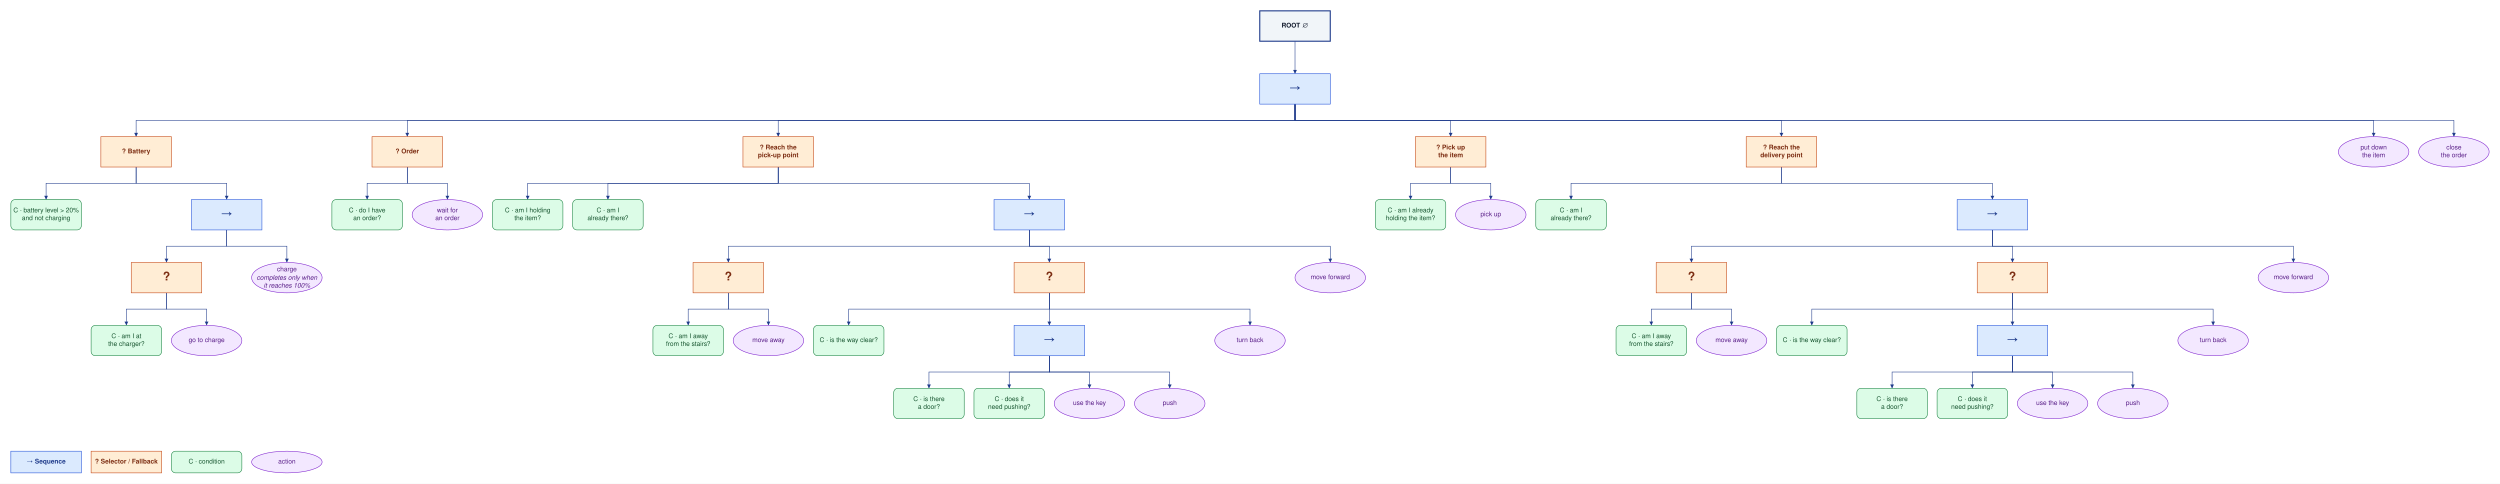
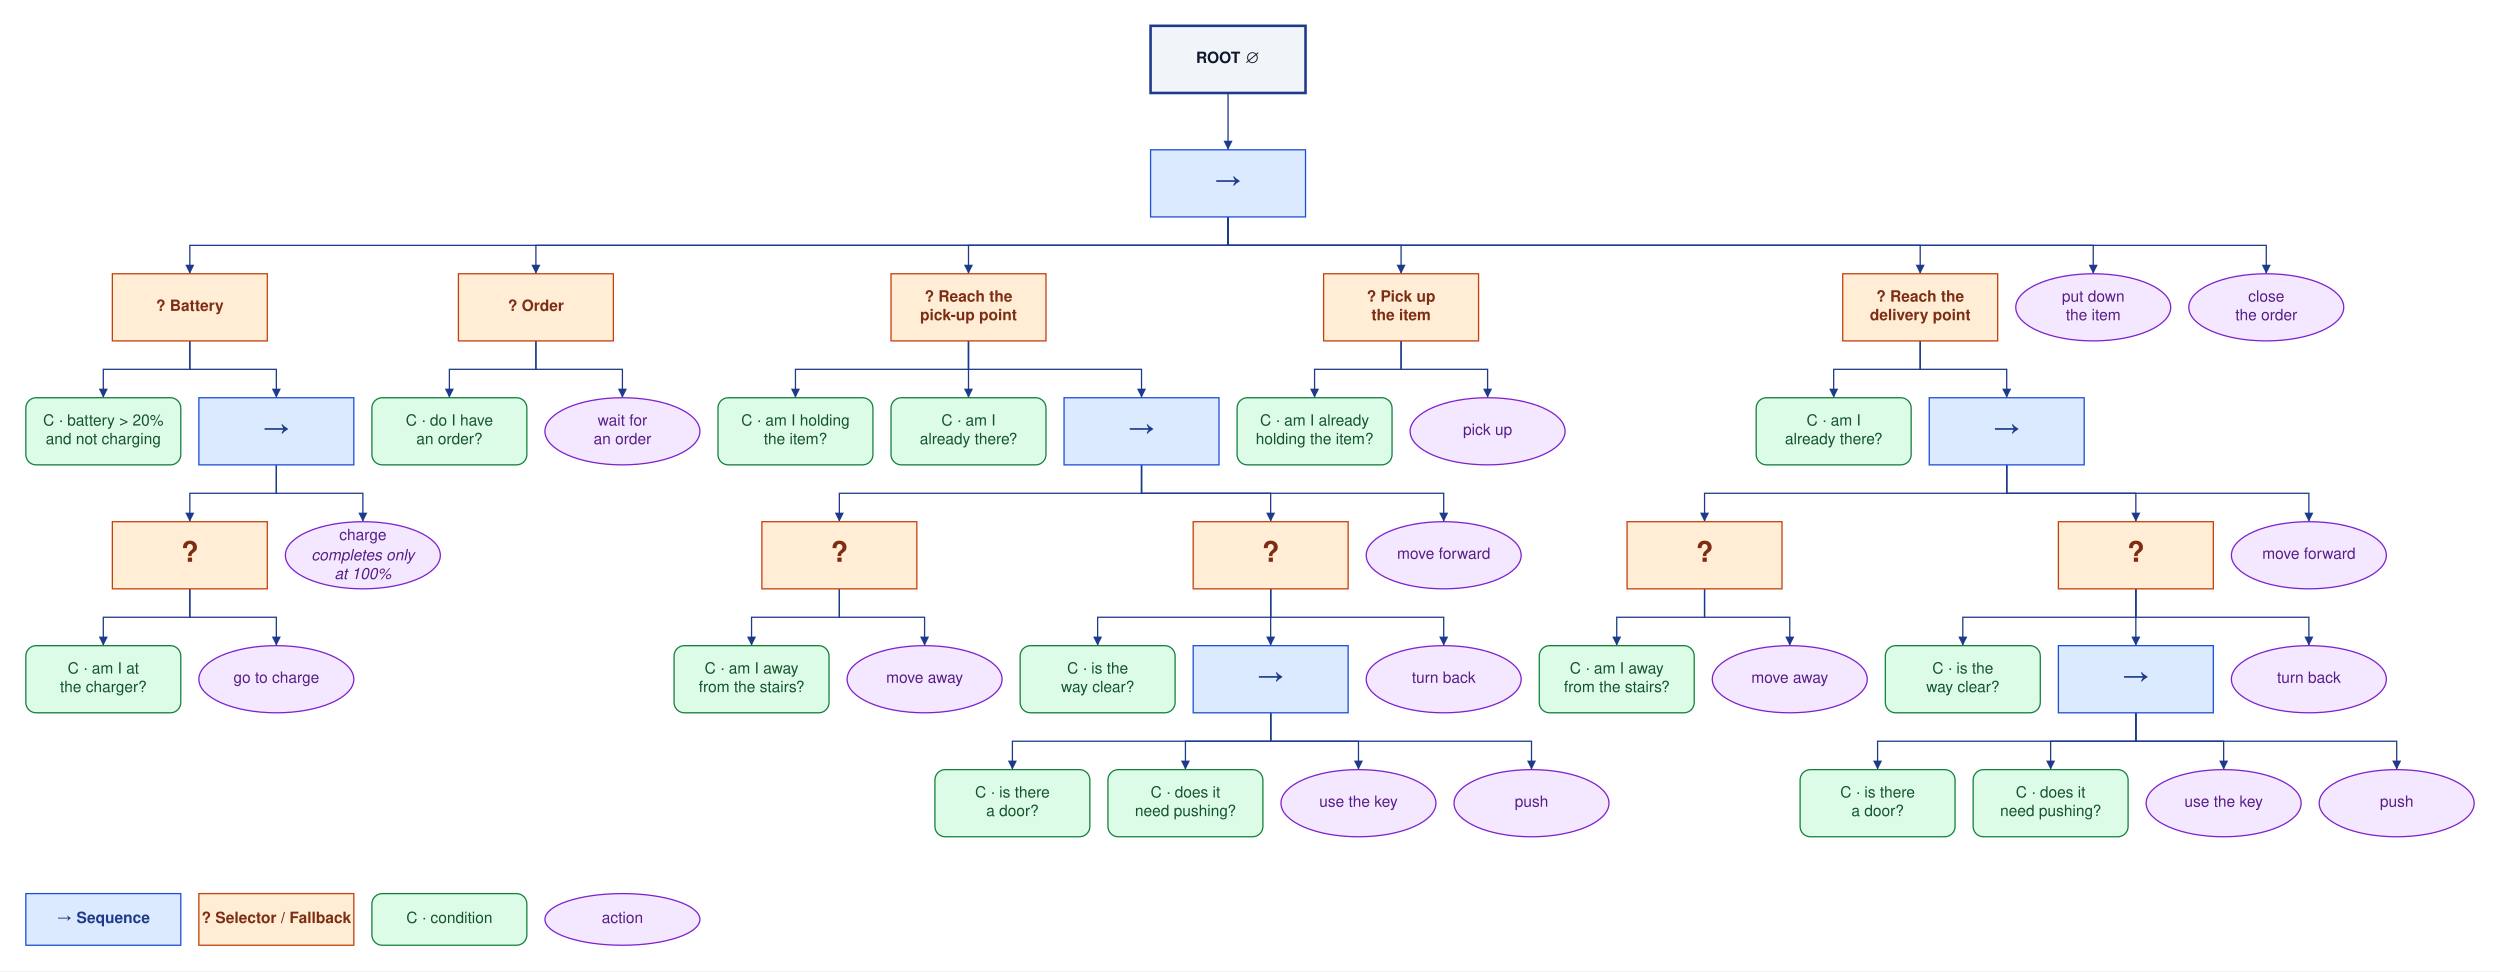
- <svg xmlns="http://www.w3.org/2000/svg" width="4610" height="892" viewBox="0 0 4610 892" font-family="Helvetica, Arial, sans-serif" font-size="12">
+ <svg xmlns="http://www.w3.org/2000/svg" width="1936" height="752" viewBox="0 0 1936 752" font-family="Helvetica, Arial, sans-serif" font-size="12">
  <defs>
    <marker id="a" viewBox="0 0 10 10" refX="10" refY="5" markerWidth="7" markerHeight="7" orient="auto">
      <path d="M0,0 L10,5 L0,10 z" fill="#1e3a8a" />
    </marker>
  </defs>
  <rect width="100%" height="100%" fill="#ffffff" />
-   <path d="M307.0,540.0 V570.0 H233.0 V600.0" fill="none" stroke="#1e3a8a" stroke-width="1" marker-end="url(#a)" />
-   <path d="M307.0,540.0 V570.0 H381.0 V600.0" fill="none" stroke="#1e3a8a" stroke-width="1" marker-end="url(#a)" />
-   <path d="M418.0,424.0 V454.0 H307.0 V484.0" fill="none" stroke="#1e3a8a" stroke-width="1" marker-end="url(#a)" />
-   <path d="M418.0,424.0 V454.0 H529.0 V484.0" fill="none" stroke="#1e3a8a" stroke-width="1" marker-end="url(#a)" />
-   <path d="M251.0,308.0 V338.0 H85.0 V368.0" fill="none" stroke="#1e3a8a" stroke-width="1" marker-end="url(#a)" />
-   <path d="M251.0,308.0 V338.0 H418.0 V368.0" fill="none" stroke="#1e3a8a" stroke-width="1" marker-end="url(#a)" />
-   <path d="M751.0,308.0 V338.0 H677.0 V368.0" fill="none" stroke="#1e3a8a" stroke-width="1" marker-end="url(#a)" />
-   <path d="M751.0,308.0 V338.0 H825.0 V368.0" fill="none" stroke="#1e3a8a" stroke-width="1" marker-end="url(#a)" />
-   <path d="M1343.0,540.0 V570.0 H1269.0 V600.0" fill="none" stroke="#1e3a8a" stroke-width="1" marker-end="url(#a)" />
-   <path d="M1343.0,540.0 V570.0 H1417.0 V600.0" fill="none" stroke="#1e3a8a" stroke-width="1" marker-end="url(#a)" />
-   <path d="M1935.0,656.0 V686.0 H1713.0 V716.0" fill="none" stroke="#1e3a8a" stroke-width="1" marker-end="url(#a)" />
-   <path d="M1935.0,656.0 V686.0 H1861.0 V716.0" fill="none" stroke="#1e3a8a" stroke-width="1" marker-end="url(#a)" />
-   <path d="M1935.0,656.0 V686.0 H2009.0 V716.0" fill="none" stroke="#1e3a8a" stroke-width="1" marker-end="url(#a)" />
-   <path d="M1935.0,656.0 V686.0 H2157.0 V716.0" fill="none" stroke="#1e3a8a" stroke-width="1" marker-end="url(#a)" />
-   <path d="M1935.0,540.0 V570.0 H1565.0 V600.0" fill="none" stroke="#1e3a8a" stroke-width="1" marker-end="url(#a)" />
-   <path d="M1935.0,540.0 V570.0 H1935.0 V600.0" fill="none" stroke="#1e3a8a" stroke-width="1" marker-end="url(#a)" />
-   <path d="M1935.0,540.0 V570.0 H2305.0 V600.0" fill="none" stroke="#1e3a8a" stroke-width="1" marker-end="url(#a)" />
-   <path d="M1898.0,424.0 V454.0 H1343.0 V484.0" fill="none" stroke="#1e3a8a" stroke-width="1" marker-end="url(#a)" />
-   <path d="M1898.0,424.0 V454.0 H1935.0 V484.0" fill="none" stroke="#1e3a8a" stroke-width="1" marker-end="url(#a)" />
-   <path d="M1898.0,424.0 V454.0 H2453.0 V484.0" fill="none" stroke="#1e3a8a" stroke-width="1" marker-end="url(#a)" />
-   <path d="M1435.0,308.0 V338.0 H973.0 V368.0" fill="none" stroke="#1e3a8a" stroke-width="1" marker-end="url(#a)" />
-   <path d="M1435.0,308.0 V338.0 H1121.0 V368.0" fill="none" stroke="#1e3a8a" stroke-width="1" marker-end="url(#a)" />
-   <path d="M1435.0,308.0 V338.0 H1898.0 V368.0" fill="none" stroke="#1e3a8a" stroke-width="1" marker-end="url(#a)" />
-   <path d="M2675.0,308.0 V338.0 H2601.0 V368.0" fill="none" stroke="#1e3a8a" stroke-width="1" marker-end="url(#a)" />
-   <path d="M2675.0,308.0 V338.0 H2749.0 V368.0" fill="none" stroke="#1e3a8a" stroke-width="1" marker-end="url(#a)" />
-   <path d="M3119.0,540.0 V570.0 H3045.0 V600.0" fill="none" stroke="#1e3a8a" stroke-width="1" marker-end="url(#a)" />
-   <path d="M3119.0,540.0 V570.0 H3193.0 V600.0" fill="none" stroke="#1e3a8a" stroke-width="1" marker-end="url(#a)" />
-   <path d="M3711.0,656.0 V686.0 H3489.0 V716.0" fill="none" stroke="#1e3a8a" stroke-width="1" marker-end="url(#a)" />
-   <path d="M3711.0,656.0 V686.0 H3637.0 V716.0" fill="none" stroke="#1e3a8a" stroke-width="1" marker-end="url(#a)" />
-   <path d="M3711.0,656.0 V686.0 H3785.0 V716.0" fill="none" stroke="#1e3a8a" stroke-width="1" marker-end="url(#a)" />
-   <path d="M3711.0,656.0 V686.0 H3933.0 V716.0" fill="none" stroke="#1e3a8a" stroke-width="1" marker-end="url(#a)" />
-   <path d="M3711.0,540.0 V570.0 H3341.0 V600.0" fill="none" stroke="#1e3a8a" stroke-width="1" marker-end="url(#a)" />
-   <path d="M3711.0,540.0 V570.0 H3711.0 V600.0" fill="none" stroke="#1e3a8a" stroke-width="1" marker-end="url(#a)" />
-   <path d="M3711.0,540.0 V570.0 H4081.0 V600.0" fill="none" stroke="#1e3a8a" stroke-width="1" marker-end="url(#a)" />
-   <path d="M3674.0,424.0 V454.0 H3119.0 V484.0" fill="none" stroke="#1e3a8a" stroke-width="1" marker-end="url(#a)" />
-   <path d="M3674.0,424.0 V454.0 H3711.0 V484.0" fill="none" stroke="#1e3a8a" stroke-width="1" marker-end="url(#a)" />
-   <path d="M3674.0,424.0 V454.0 H4229.0 V484.0" fill="none" stroke="#1e3a8a" stroke-width="1" marker-end="url(#a)" />
-   <path d="M3285.0,308.0 V338.0 H2897.0 V368.0" fill="none" stroke="#1e3a8a" stroke-width="1" marker-end="url(#a)" />
-   <path d="M3285.0,308.0 V338.0 H3674.0 V368.0" fill="none" stroke="#1e3a8a" stroke-width="1" marker-end="url(#a)" />
-   <path d="M2388.0,192.0 V222.0 H251.0 V252.0" fill="none" stroke="#1e3a8a" stroke-width="1" marker-end="url(#a)" />
-   <path d="M2388.0,192.0 V222.0 H751.0 V252.0" fill="none" stroke="#1e3a8a" stroke-width="1" marker-end="url(#a)" />
-   <path d="M2388.0,192.0 V222.0 H1435.0 V252.0" fill="none" stroke="#1e3a8a" stroke-width="1" marker-end="url(#a)" />
-   <path d="M2388.0,192.0 V222.0 H2675.0 V252.0" fill="none" stroke="#1e3a8a" stroke-width="1" marker-end="url(#a)" />
-   <path d="M2388.0,192.0 V222.0 H3285.0 V252.0" fill="none" stroke="#1e3a8a" stroke-width="1" marker-end="url(#a)" />
-   <path d="M2388.0,192.0 V222.0 H4377.0 V252.0" fill="none" stroke="#1e3a8a" stroke-width="1" marker-end="url(#a)" />
-   <path d="M2388.0,192.0 V222.0 H4525.0 V252.0" fill="none" stroke="#1e3a8a" stroke-width="1" marker-end="url(#a)" />
-   <path d="M2388.0,76.0 V106.0 H2388.0 V136.0" fill="none" stroke="#1e3a8a" stroke-width="1" marker-end="url(#a)" />
-   <rect x="2323.0" y="20.0" width="130.0" height="56.0" rx="0" fill="#f1f5f9" stroke="#1e3a8a" stroke-width="2" />
-   <text x="2388.0" y="48.0" text-anchor="middle" dominant-baseline="central" fill="#0f172a" font-weight="bold">ROOT ∅</text>
-   <rect x="2323.0" y="136.0" width="130.0" height="56.0" rx="0" fill="#dbeafe" stroke="#1d4ed8" stroke-width="1" />
-   <text x="2388.0" y="164.0" text-anchor="middle" dominant-baseline="central" fill="#1e3a8a" font-weight="bold" font-size="22">→</text>
-   <rect x="186.0" y="252.0" width="130.0" height="56.0" rx="0" fill="#ffedd5" stroke="#c2410c" stroke-width="1" />
-   <text x="251.0" y="280.0" text-anchor="middle" dominant-baseline="central" fill="#7c2d12" font-weight="bold">? Battery</text>
-   <rect x="20.0" y="368.0" width="130.0" height="56.0" rx="8" fill="#dcfce7" stroke="#15803d" stroke-width="1" />
-   <text x="85.0" y="388.8" text-anchor="middle" dominant-baseline="central" fill="#14532d">C · battery level &gt; 20%</text>
-   <text x="85.0" y="403.2" text-anchor="middle" dominant-baseline="central" fill="#14532d">and not charging</text>
-   <rect x="353.0" y="368.0" width="130.0" height="56.0" rx="0" fill="#dbeafe" stroke="#1d4ed8" stroke-width="1" />
-   <text x="418.0" y="396.0" text-anchor="middle" dominant-baseline="central" fill="#1e3a8a" font-weight="bold" font-size="22">→</text>
-   <rect x="242.0" y="484.0" width="130.0" height="56.0" rx="0" fill="#ffedd5" stroke="#c2410c" stroke-width="1" />
-   <text x="307.0" y="512.0" text-anchor="middle" dominant-baseline="central" fill="#7c2d12" font-weight="bold" font-size="22">?</text>
-   <rect x="168.0" y="600.0" width="130.0" height="56.0" rx="8" fill="#dcfce7" stroke="#15803d" stroke-width="1" />
-   <text x="233.0" y="620.8" text-anchor="middle" dominant-baseline="central" fill="#14532d">C · am I at</text>
-   <text x="233.0" y="635.2" text-anchor="middle" dominant-baseline="central" fill="#14532d">the charger?</text>
-   <ellipse cx="381.0" cy="628.0" rx="65.0" ry="28.0" fill="#f3e8ff" stroke="#7e22ce" stroke-width="1" />
-   <text x="381.0" y="628.0" text-anchor="middle" dominant-baseline="central" fill="#581c87">go to charge</text>
-   <ellipse cx="529.0" cy="512.0" rx="65.0" ry="28.0" fill="#f3e8ff" stroke="#7e22ce" stroke-width="1" />
-   <text x="529.0" y="497.5" text-anchor="middle" dominant-baseline="central" fill="#581c87">charge</text>
-   <text x="529.0" y="512.0" text-anchor="middle" dominant-baseline="central" fill="#581c87" font-style="italic">completes only when</text>
-   <text x="529.0" y="526.5" text-anchor="middle" dominant-baseline="central" fill="#581c87" font-style="italic">it reaches 100%</text>
-   <rect x="686.0" y="252.0" width="130.0" height="56.0" rx="0" fill="#ffedd5" stroke="#c2410c" stroke-width="1" />
-   <text x="751.0" y="280.0" text-anchor="middle" dominant-baseline="central" fill="#7c2d12" font-weight="bold">? Order</text>
-   <rect x="612.0" y="368.0" width="130.0" height="56.0" rx="8" fill="#dcfce7" stroke="#15803d" stroke-width="1" />
-   <text x="677.0" y="388.8" text-anchor="middle" dominant-baseline="central" fill="#14532d">C · do I have</text>
-   <text x="677.0" y="403.2" text-anchor="middle" dominant-baseline="central" fill="#14532d">an order?</text>
-   <ellipse cx="825.0" cy="396.0" rx="65.0" ry="28.0" fill="#f3e8ff" stroke="#7e22ce" stroke-width="1" />
-   <text x="825.0" y="388.8" text-anchor="middle" dominant-baseline="central" fill="#581c87">wait for</text>
-   <text x="825.0" y="403.2" text-anchor="middle" dominant-baseline="central" fill="#581c87">an order</text>
-   <rect x="1370.0" y="252.0" width="130.0" height="56.0" rx="0" fill="#ffedd5" stroke="#c2410c" stroke-width="1" />
-   <text x="1435.0" y="272.8" text-anchor="middle" dominant-baseline="central" fill="#7c2d12" font-weight="bold">? Reach the</text>
-   <text x="1435.0" y="287.2" text-anchor="middle" dominant-baseline="central" fill="#7c2d12" font-weight="bold">pick-up point</text>
-   <rect x="908.0" y="368.0" width="130.0" height="56.0" rx="8" fill="#dcfce7" stroke="#15803d" stroke-width="1" />
-   <text x="973.0" y="388.8" text-anchor="middle" dominant-baseline="central" fill="#14532d">C · am I holding</text>
-   <text x="973.0" y="403.2" text-anchor="middle" dominant-baseline="central" fill="#14532d">the item?</text>
-   <rect x="1056.0" y="368.0" width="130.0" height="56.0" rx="8" fill="#dcfce7" stroke="#15803d" stroke-width="1" />
-   <text x="1121.0" y="388.8" text-anchor="middle" dominant-baseline="central" fill="#14532d">C · am I</text>
-   <text x="1121.0" y="403.2" text-anchor="middle" dominant-baseline="central" fill="#14532d">already there?</text>
-   <rect x="1833.0" y="368.0" width="130.0" height="56.0" rx="0" fill="#dbeafe" stroke="#1d4ed8" stroke-width="1" />
-   <text x="1898.0" y="396.0" text-anchor="middle" dominant-baseline="central" fill="#1e3a8a" font-weight="bold" font-size="22">→</text>
-   <rect x="1278.0" y="484.0" width="130.0" height="56.0" rx="0" fill="#ffedd5" stroke="#c2410c" stroke-width="1" />
-   <text x="1343.0" y="512.0" text-anchor="middle" dominant-baseline="central" fill="#7c2d12" font-weight="bold" font-size="22">?</text>
-   <rect x="1204.0" y="600.0" width="130.0" height="56.0" rx="8" fill="#dcfce7" stroke="#15803d" stroke-width="1" />
-   <text x="1269.0" y="620.8" text-anchor="middle" dominant-baseline="central" fill="#14532d">C · am I away</text>
-   <text x="1269.0" y="635.2" text-anchor="middle" dominant-baseline="central" fill="#14532d">from the stairs?</text>
-   <ellipse cx="1417.0" cy="628.0" rx="65.0" ry="28.0" fill="#f3e8ff" stroke="#7e22ce" stroke-width="1" />
-   <text x="1417.0" y="628.0" text-anchor="middle" dominant-baseline="central" fill="#581c87">move away</text>
-   <rect x="1870.0" y="484.0" width="130.0" height="56.0" rx="0" fill="#ffedd5" stroke="#c2410c" stroke-width="1" />
-   <text x="1935.0" y="512.0" text-anchor="middle" dominant-baseline="central" fill="#7c2d12" font-weight="bold" font-size="22">?</text>
-   <rect x="1500.0" y="600.0" width="130.0" height="56.0" rx="8" fill="#dcfce7" stroke="#15803d" stroke-width="1" />
-   <text x="1565.0" y="628.0" text-anchor="middle" dominant-baseline="central" fill="#14532d">C · is the way clear?</text>
-   <rect x="1870.0" y="600.0" width="130.0" height="56.0" rx="0" fill="#dbeafe" stroke="#1d4ed8" stroke-width="1" />
-   <text x="1935.0" y="628.0" text-anchor="middle" dominant-baseline="central" fill="#1e3a8a" font-weight="bold" font-size="22">→</text>
-   <rect x="1648.0" y="716.0" width="130.0" height="56.0" rx="8" fill="#dcfce7" stroke="#15803d" stroke-width="1" />
-   <text x="1713.0" y="736.8" text-anchor="middle" dominant-baseline="central" fill="#14532d">C · is there</text>
-   <text x="1713.0" y="751.2" text-anchor="middle" dominant-baseline="central" fill="#14532d">a door?</text>
-   <rect x="1796.0" y="716.0" width="130.0" height="56.0" rx="8" fill="#dcfce7" stroke="#15803d" stroke-width="1" />
-   <text x="1861.0" y="736.8" text-anchor="middle" dominant-baseline="central" fill="#14532d">C · does it</text>
-   <text x="1861.0" y="751.2" text-anchor="middle" dominant-baseline="central" fill="#14532d">need pushing?</text>
-   <ellipse cx="2009.0" cy="744.0" rx="65.0" ry="28.0" fill="#f3e8ff" stroke="#7e22ce" stroke-width="1" />
-   <text x="2009.0" y="744.0" text-anchor="middle" dominant-baseline="central" fill="#581c87">use the key</text>
-   <ellipse cx="2157.0" cy="744.0" rx="65.0" ry="28.0" fill="#f3e8ff" stroke="#7e22ce" stroke-width="1" />
-   <text x="2157.0" y="744.0" text-anchor="middle" dominant-baseline="central" fill="#581c87">push</text>
-   <ellipse cx="2305.0" cy="628.0" rx="65.0" ry="28.0" fill="#f3e8ff" stroke="#7e22ce" stroke-width="1" />
-   <text x="2305.0" y="628.0" text-anchor="middle" dominant-baseline="central" fill="#581c87">turn back</text>
-   <ellipse cx="2453.0" cy="512.0" rx="65.0" ry="28.0" fill="#f3e8ff" stroke="#7e22ce" stroke-width="1" />
-   <text x="2453.0" y="512.0" text-anchor="middle" dominant-baseline="central" fill="#581c87">move forward</text>
-   <rect x="2610.0" y="252.0" width="130.0" height="56.0" rx="0" fill="#ffedd5" stroke="#c2410c" stroke-width="1" />
-   <text x="2675.0" y="272.8" text-anchor="middle" dominant-baseline="central" fill="#7c2d12" font-weight="bold">? Pick up</text>
-   <text x="2675.0" y="287.2" text-anchor="middle" dominant-baseline="central" fill="#7c2d12" font-weight="bold">the item</text>
-   <rect x="2536.0" y="368.0" width="130.0" height="56.0" rx="8" fill="#dcfce7" stroke="#15803d" stroke-width="1" />
-   <text x="2601.0" y="388.8" text-anchor="middle" dominant-baseline="central" fill="#14532d">C · am I already</text>
-   <text x="2601.0" y="403.2" text-anchor="middle" dominant-baseline="central" fill="#14532d">holding the item?</text>
-   <ellipse cx="2749.0" cy="396.0" rx="65.0" ry="28.0" fill="#f3e8ff" stroke="#7e22ce" stroke-width="1" />
-   <text x="2749.0" y="396.0" text-anchor="middle" dominant-baseline="central" fill="#581c87">pick up</text>
-   <rect x="3220.0" y="252.0" width="130.0" height="56.0" rx="0" fill="#ffedd5" stroke="#c2410c" stroke-width="1" />
-   <text x="3285.0" y="272.8" text-anchor="middle" dominant-baseline="central" fill="#7c2d12" font-weight="bold">? Reach the</text>
-   <text x="3285.0" y="287.2" text-anchor="middle" dominant-baseline="central" fill="#7c2d12" font-weight="bold">delivery point</text>
-   <rect x="2832.0" y="368.0" width="130.0" height="56.0" rx="8" fill="#dcfce7" stroke="#15803d" stroke-width="1" />
-   <text x="2897.0" y="388.8" text-anchor="middle" dominant-baseline="central" fill="#14532d">C · am I</text>
-   <text x="2897.0" y="403.2" text-anchor="middle" dominant-baseline="central" fill="#14532d">already there?</text>
-   <rect x="3609.0" y="368.0" width="130.0" height="56.0" rx="0" fill="#dbeafe" stroke="#1d4ed8" stroke-width="1" />
-   <text x="3674.0" y="396.0" text-anchor="middle" dominant-baseline="central" fill="#1e3a8a" font-weight="bold" font-size="22">→</text>
-   <rect x="3054.0" y="484.0" width="130.0" height="56.0" rx="0" fill="#ffedd5" stroke="#c2410c" stroke-width="1" />
-   <text x="3119.0" y="512.0" text-anchor="middle" dominant-baseline="central" fill="#7c2d12" font-weight="bold" font-size="22">?</text>
-   <rect x="2980.0" y="600.0" width="130.0" height="56.0" rx="8" fill="#dcfce7" stroke="#15803d" stroke-width="1" />
-   <text x="3045.0" y="620.8" text-anchor="middle" dominant-baseline="central" fill="#14532d">C · am I away</text>
-   <text x="3045.0" y="635.2" text-anchor="middle" dominant-baseline="central" fill="#14532d">from the stairs?</text>
-   <ellipse cx="3193.0" cy="628.0" rx="65.0" ry="28.0" fill="#f3e8ff" stroke="#7e22ce" stroke-width="1" />
-   <text x="3193.0" y="628.0" text-anchor="middle" dominant-baseline="central" fill="#581c87">move away</text>
-   <rect x="3646.0" y="484.0" width="130.0" height="56.0" rx="0" fill="#ffedd5" stroke="#c2410c" stroke-width="1" />
-   <text x="3711.0" y="512.0" text-anchor="middle" dominant-baseline="central" fill="#7c2d12" font-weight="bold" font-size="22">?</text>
-   <rect x="3276.0" y="600.0" width="130.0" height="56.0" rx="8" fill="#dcfce7" stroke="#15803d" stroke-width="1" />
-   <text x="3341.0" y="628.0" text-anchor="middle" dominant-baseline="central" fill="#14532d">C · is the way clear?</text>
-   <rect x="3646.0" y="600.0" width="130.0" height="56.0" rx="0" fill="#dbeafe" stroke="#1d4ed8" stroke-width="1" />
-   <text x="3711.0" y="628.0" text-anchor="middle" dominant-baseline="central" fill="#1e3a8a" font-weight="bold" font-size="22">→</text>
-   <rect x="3424.0" y="716.0" width="130.0" height="56.0" rx="8" fill="#dcfce7" stroke="#15803d" stroke-width="1" />
-   <text x="3489.0" y="736.8" text-anchor="middle" dominant-baseline="central" fill="#14532d">C · is there</text>
-   <text x="3489.0" y="751.2" text-anchor="middle" dominant-baseline="central" fill="#14532d">a door?</text>
-   <rect x="3572.0" y="716.0" width="130.0" height="56.0" rx="8" fill="#dcfce7" stroke="#15803d" stroke-width="1" />
-   <text x="3637.0" y="736.8" text-anchor="middle" dominant-baseline="central" fill="#14532d">C · does it</text>
-   <text x="3637.0" y="751.2" text-anchor="middle" dominant-baseline="central" fill="#14532d">need pushing?</text>
-   <ellipse cx="3785.0" cy="744.0" rx="65.0" ry="28.0" fill="#f3e8ff" stroke="#7e22ce" stroke-width="1" />
-   <text x="3785.0" y="744.0" text-anchor="middle" dominant-baseline="central" fill="#581c87">use the key</text>
-   <ellipse cx="3933.0" cy="744.0" rx="65.0" ry="28.0" fill="#f3e8ff" stroke="#7e22ce" stroke-width="1" />
-   <text x="3933.0" y="744.0" text-anchor="middle" dominant-baseline="central" fill="#581c87">push</text>
-   <ellipse cx="4081.0" cy="628.0" rx="65.0" ry="28.0" fill="#f3e8ff" stroke="#7e22ce" stroke-width="1" />
-   <text x="4081.0" y="628.0" text-anchor="middle" dominant-baseline="central" fill="#581c87">turn back</text>
-   <ellipse cx="4229.0" cy="512.0" rx="65.0" ry="28.0" fill="#f3e8ff" stroke="#7e22ce" stroke-width="1" />
-   <text x="4229.0" y="512.0" text-anchor="middle" dominant-baseline="central" fill="#581c87">move forward</text>
-   <ellipse cx="4377.0" cy="280.0" rx="65.0" ry="28.0" fill="#f3e8ff" stroke="#7e22ce" stroke-width="1" />
-   <text x="4377.0" y="272.8" text-anchor="middle" dominant-baseline="central" fill="#581c87">put down</text>
-   <text x="4377.0" y="287.2" text-anchor="middle" dominant-baseline="central" fill="#581c87">the item</text>
-   <ellipse cx="4525.0" cy="280.0" rx="65.0" ry="28.0" fill="#f3e8ff" stroke="#7e22ce" stroke-width="1" />
-   <text x="4525.0" y="272.8" text-anchor="middle" dominant-baseline="central" fill="#581c87">close</text>
-   <text x="4525.0" y="287.2" text-anchor="middle" dominant-baseline="central" fill="#581c87">the order</text>
-   <rect x="20.0" y="832.0" width="130.0" height="40.0" rx="0" fill="#dbeafe" stroke="#1d4ed8" stroke-width="1" />
-   <text x="85.0" y="852.0" text-anchor="middle" dominant-baseline="central" fill="#1e3a8a" font-weight="bold">→ Sequence</text>
-   <rect x="168.0" y="832.0" width="130.0" height="40.0" rx="0" fill="#ffedd5" stroke="#c2410c" stroke-width="1" />
-   <text x="233.0" y="852.0" text-anchor="middle" dominant-baseline="central" fill="#7c2d12" font-weight="bold">? Selector / Fallback</text>
-   <rect x="316.0" y="832.0" width="130.0" height="40.0" rx="8" fill="#dcfce7" stroke="#15803d" stroke-width="1" />
-   <text x="381.0" y="852.0" text-anchor="middle" dominant-baseline="central" fill="#14532d">C · condition</text>
-   <ellipse cx="529.0" cy="852.0" rx="65.0" ry="20.0" fill="#f3e8ff" stroke="#7e22ce" stroke-width="1" />
-   <text x="529.0" y="852.0" text-anchor="middle" dominant-baseline="central" fill="#581c87">action</text>
+   <path d="M147.0,264.0 V286.0 H80.0 V308.0" fill="none" stroke="#1e3a8a" stroke-width="1" marker-end="url(#a)" />
+   <path d="M147.0,456.0 V478.0 H80.0 V500.0" fill="none" stroke="#1e3a8a" stroke-width="1" marker-end="url(#a)" />
+   <path d="M147.0,456.0 V478.0 H214.0 V500.0" fill="none" stroke="#1e3a8a" stroke-width="1" marker-end="url(#a)" />
+   <path d="M214.0,360.0 V382.0 H147.0 V404.0" fill="none" stroke="#1e3a8a" stroke-width="1" marker-end="url(#a)" />
+   <path d="M214.0,360.0 V382.0 H281.0 V404.0" fill="none" stroke="#1e3a8a" stroke-width="1" marker-end="url(#a)" />
+   <path d="M147.0,264.0 V286.0 H214.0 V308.0" fill="none" stroke="#1e3a8a" stroke-width="1" marker-end="url(#a)" />
+   <path d="M951.0,168.0 V190.0 H147.0 V212.0" fill="none" stroke="#1e3a8a" stroke-width="1" marker-end="url(#a)" />
+   <path d="M415.0,264.0 V286.0 H348.0 V308.0" fill="none" stroke="#1e3a8a" stroke-width="1" marker-end="url(#a)" />
+   <path d="M415.0,264.0 V286.0 H482.0 V308.0" fill="none" stroke="#1e3a8a" stroke-width="1" marker-end="url(#a)" />
+   <path d="M951.0,168.0 V190.0 H415.0 V212.0" fill="none" stroke="#1e3a8a" stroke-width="1" marker-end="url(#a)" />
+   <path d="M750.0,264.0 V286.0 H616.0 V308.0" fill="none" stroke="#1e3a8a" stroke-width="1" marker-end="url(#a)" />
+   <path d="M750.0,264.0 V286.0 H750.0 V308.0" fill="none" stroke="#1e3a8a" stroke-width="1" marker-end="url(#a)" />
+   <path d="M650.0,456.0 V478.0 H582.0 V500.0" fill="none" stroke="#1e3a8a" stroke-width="1" marker-end="url(#a)" />
+   <path d="M650.0,456.0 V478.0 H716.0 V500.0" fill="none" stroke="#1e3a8a" stroke-width="1" marker-end="url(#a)" />
+   <path d="M884.0,360.0 V382.0 H650.0 V404.0" fill="none" stroke="#1e3a8a" stroke-width="1" marker-end="url(#a)" />
+   <path d="M984.0,456.0 V478.0 H850.0 V500.0" fill="none" stroke="#1e3a8a" stroke-width="1" marker-end="url(#a)" />
+   <path d="M984.0,552.0 V574.0 H784.0 V596.0" fill="none" stroke="#1e3a8a" stroke-width="1" marker-end="url(#a)" />
+   <path d="M984.0,552.0 V574.0 H918.0 V596.0" fill="none" stroke="#1e3a8a" stroke-width="1" marker-end="url(#a)" />
+   <path d="M984.0,552.0 V574.0 H1052.0 V596.0" fill="none" stroke="#1e3a8a" stroke-width="1" marker-end="url(#a)" />
+   <path d="M984.0,552.0 V574.0 H1186.0 V596.0" fill="none" stroke="#1e3a8a" stroke-width="1" marker-end="url(#a)" />
+   <path d="M984.0,456.0 V478.0 H984.0 V500.0" fill="none" stroke="#1e3a8a" stroke-width="1" marker-end="url(#a)" />
+   <path d="M984.0,456.0 V478.0 H1118.0 V500.0" fill="none" stroke="#1e3a8a" stroke-width="1" marker-end="url(#a)" />
+   <path d="M884.0,360.0 V382.0 H984.0 V404.0" fill="none" stroke="#1e3a8a" stroke-width="1" marker-end="url(#a)" />
+   <path d="M884.0,360.0 V382.0 H1118.0 V404.0" fill="none" stroke="#1e3a8a" stroke-width="1" marker-end="url(#a)" />
+   <path d="M750.0,264.0 V286.0 H884.0 V308.0" fill="none" stroke="#1e3a8a" stroke-width="1" marker-end="url(#a)" />
+   <path d="M951.0,168.0 V190.0 H750.0 V212.0" fill="none" stroke="#1e3a8a" stroke-width="1" marker-end="url(#a)" />
+   <path d="M1085.0,264.0 V286.0 H1018.0 V308.0" fill="none" stroke="#1e3a8a" stroke-width="1" marker-end="url(#a)" />
+   <path d="M1085.0,264.0 V286.0 H1152.0 V308.0" fill="none" stroke="#1e3a8a" stroke-width="1" marker-end="url(#a)" />
+   <path d="M951.0,168.0 V190.0 H1085.0 V212.0" fill="none" stroke="#1e3a8a" stroke-width="1" marker-end="url(#a)" />
+   <path d="M1487.0,264.0 V286.0 H1420.0 V308.0" fill="none" stroke="#1e3a8a" stroke-width="1" marker-end="url(#a)" />
+   <path d="M1320.0,456.0 V478.0 H1252.0 V500.0" fill="none" stroke="#1e3a8a" stroke-width="1" marker-end="url(#a)" />
+   <path d="M1320.0,456.0 V478.0 H1386.0 V500.0" fill="none" stroke="#1e3a8a" stroke-width="1" marker-end="url(#a)" />
+   <path d="M1554.0,360.0 V382.0 H1320.0 V404.0" fill="none" stroke="#1e3a8a" stroke-width="1" marker-end="url(#a)" />
+   <path d="M1654.0,456.0 V478.0 H1520.0 V500.0" fill="none" stroke="#1e3a8a" stroke-width="1" marker-end="url(#a)" />
+   <path d="M1654.0,552.0 V574.0 H1454.0 V596.0" fill="none" stroke="#1e3a8a" stroke-width="1" marker-end="url(#a)" />
+   <path d="M1654.0,552.0 V574.0 H1588.0 V596.0" fill="none" stroke="#1e3a8a" stroke-width="1" marker-end="url(#a)" />
+   <path d="M1654.0,552.0 V574.0 H1722.0 V596.0" fill="none" stroke="#1e3a8a" stroke-width="1" marker-end="url(#a)" />
+   <path d="M1654.0,552.0 V574.0 H1856.0 V596.0" fill="none" stroke="#1e3a8a" stroke-width="1" marker-end="url(#a)" />
+   <path d="M1654.0,456.0 V478.0 H1654.0 V500.0" fill="none" stroke="#1e3a8a" stroke-width="1" marker-end="url(#a)" />
+   <path d="M1654.0,456.0 V478.0 H1788.0 V500.0" fill="none" stroke="#1e3a8a" stroke-width="1" marker-end="url(#a)" />
+   <path d="M1554.0,360.0 V382.0 H1654.0 V404.0" fill="none" stroke="#1e3a8a" stroke-width="1" marker-end="url(#a)" />
+   <path d="M1554.0,360.0 V382.0 H1788.0 V404.0" fill="none" stroke="#1e3a8a" stroke-width="1" marker-end="url(#a)" />
+   <path d="M1487.0,264.0 V286.0 H1554.0 V308.0" fill="none" stroke="#1e3a8a" stroke-width="1" marker-end="url(#a)" />
+   <path d="M951.0,168.0 V190.0 H1487.0 V212.0" fill="none" stroke="#1e3a8a" stroke-width="1" marker-end="url(#a)" />
+   <path d="M951.0,168.0 V190.0 H1621.0 V212.0" fill="none" stroke="#1e3a8a" stroke-width="1" marker-end="url(#a)" />
+   <path d="M951.0,168.0 V190.0 H1755.0 V212.0" fill="none" stroke="#1e3a8a" stroke-width="1" marker-end="url(#a)" />
+   <path d="M951.0,72.0 V94.0 H951.0 V116.0" fill="none" stroke="#1e3a8a" stroke-width="1" marker-end="url(#a)" />
+   <rect x="891.0" y="20.0" width="120.0" height="52.0" rx="0" fill="#f1f5f9" stroke="#1e3a8a" stroke-width="2" />
+   <text x="951.0" y="46.0" text-anchor="middle" dominant-baseline="central" fill="#0f172a" font-weight="bold">ROOT ∅</text>
+   <rect x="891.0" y="116.0" width="120.0" height="52.0" rx="0" fill="#dbeafe" stroke="#1d4ed8" stroke-width="1" />
+   <text x="951.0" y="142.0" text-anchor="middle" dominant-baseline="central" fill="#1e3a8a" font-weight="bold" font-size="22">→</text>
+   <rect x="87.0" y="212.0" width="120.0" height="52.0" rx="0" fill="#ffedd5" stroke="#c2410c" stroke-width="1" />
+   <text x="147.0" y="238.0" text-anchor="middle" dominant-baseline="central" fill="#7c2d12" font-weight="bold">? Battery</text>
+   <rect x="20.0" y="308.0" width="120.0" height="52.0" rx="8" fill="#dcfce7" stroke="#15803d" stroke-width="1" />
+   <text x="80.0" y="326.8" text-anchor="middle" dominant-baseline="central" fill="#14532d">C · battery &gt; 20%</text>
+   <text x="80.0" y="341.2" text-anchor="middle" dominant-baseline="central" fill="#14532d">and not charging</text>
+   <rect x="154.0" y="308.0" width="120.0" height="52.0" rx="0" fill="#dbeafe" stroke="#1d4ed8" stroke-width="1" />
+   <text x="214.0" y="334.0" text-anchor="middle" dominant-baseline="central" fill="#1e3a8a" font-weight="bold" font-size="22">→</text>
+   <rect x="87.0" y="404.0" width="120.0" height="52.0" rx="0" fill="#ffedd5" stroke="#c2410c" stroke-width="1" />
+   <text x="147.0" y="430.0" text-anchor="middle" dominant-baseline="central" fill="#7c2d12" font-weight="bold" font-size="22">?</text>
+   <rect x="20.0" y="500.0" width="120.0" height="52.0" rx="8" fill="#dcfce7" stroke="#15803d" stroke-width="1" />
+   <text x="80.0" y="518.8" text-anchor="middle" dominant-baseline="central" fill="#14532d">C · am I at</text>
+   <text x="80.0" y="533.2" text-anchor="middle" dominant-baseline="central" fill="#14532d">the charger?</text>
+   <ellipse cx="214.0" cy="526.0" rx="60.0" ry="26.0" fill="#f3e8ff" stroke="#7e22ce" stroke-width="1" />
+   <text x="214.0" y="526.0" text-anchor="middle" dominant-baseline="central" fill="#581c87">go to charge</text>
+   <ellipse cx="281.0" cy="430.0" rx="60.0" ry="26.0" fill="#f3e8ff" stroke="#7e22ce" stroke-width="1" />
+   <text x="281.0" y="415.5" text-anchor="middle" dominant-baseline="central" fill="#581c87">charge</text>
+   <text x="281.0" y="430.0" text-anchor="middle" dominant-baseline="central" fill="#581c87" font-style="italic">completes only</text>
+   <text x="281.0" y="444.5" text-anchor="middle" dominant-baseline="central" fill="#581c87" font-style="italic">at 100%</text>
+   <rect x="355.0" y="212.0" width="120.0" height="52.0" rx="0" fill="#ffedd5" stroke="#c2410c" stroke-width="1" />
+   <text x="415.0" y="238.0" text-anchor="middle" dominant-baseline="central" fill="#7c2d12" font-weight="bold">? Order</text>
+   <rect x="288.0" y="308.0" width="120.0" height="52.0" rx="8" fill="#dcfce7" stroke="#15803d" stroke-width="1" />
+   <text x="348.0" y="326.8" text-anchor="middle" dominant-baseline="central" fill="#14532d">C · do I have</text>
+   <text x="348.0" y="341.2" text-anchor="middle" dominant-baseline="central" fill="#14532d">an order?</text>
+   <ellipse cx="482.0" cy="334.0" rx="60.0" ry="26.0" fill="#f3e8ff" stroke="#7e22ce" stroke-width="1" />
+   <text x="482.0" y="326.8" text-anchor="middle" dominant-baseline="central" fill="#581c87">wait for</text>
+   <text x="482.0" y="341.2" text-anchor="middle" dominant-baseline="central" fill="#581c87">an order</text>
+   <rect x="690.0" y="212.0" width="120.0" height="52.0" rx="0" fill="#ffedd5" stroke="#c2410c" stroke-width="1" />
+   <text x="750.0" y="230.8" text-anchor="middle" dominant-baseline="central" fill="#7c2d12" font-weight="bold">? Reach the</text>
+   <text x="750.0" y="245.2" text-anchor="middle" dominant-baseline="central" fill="#7c2d12" font-weight="bold">pick-up point</text>
+   <rect x="556.0" y="308.0" width="120.0" height="52.0" rx="8" fill="#dcfce7" stroke="#15803d" stroke-width="1" />
+   <text x="616.0" y="326.8" text-anchor="middle" dominant-baseline="central" fill="#14532d">C · am I holding</text>
+   <text x="616.0" y="341.2" text-anchor="middle" dominant-baseline="central" fill="#14532d">the item?</text>
+   <rect x="690.0" y="308.0" width="120.0" height="52.0" rx="8" fill="#dcfce7" stroke="#15803d" stroke-width="1" />
+   <text x="750.0" y="326.8" text-anchor="middle" dominant-baseline="central" fill="#14532d">C · am I</text>
+   <text x="750.0" y="341.2" text-anchor="middle" dominant-baseline="central" fill="#14532d">already there?</text>
+   <rect x="824.0" y="308.0" width="120.0" height="52.0" rx="0" fill="#dbeafe" stroke="#1d4ed8" stroke-width="1" />
+   <text x="884.0" y="334.0" text-anchor="middle" dominant-baseline="central" fill="#1e3a8a" font-weight="bold" font-size="22">→</text>
+   <rect x="590.0" y="404.0" width="120.0" height="52.0" rx="0" fill="#ffedd5" stroke="#c2410c" stroke-width="1" />
+   <text x="650.0" y="430.0" text-anchor="middle" dominant-baseline="central" fill="#7c2d12" font-weight="bold" font-size="22">?</text>
+   <rect x="522.0" y="500.0" width="120.0" height="52.0" rx="8" fill="#dcfce7" stroke="#15803d" stroke-width="1" />
+   <text x="582.0" y="518.8" text-anchor="middle" dominant-baseline="central" fill="#14532d">C · am I away</text>
+   <text x="582.0" y="533.2" text-anchor="middle" dominant-baseline="central" fill="#14532d">from the stairs?</text>
+   <ellipse cx="716.0" cy="526.0" rx="60.0" ry="26.0" fill="#f3e8ff" stroke="#7e22ce" stroke-width="1" />
+   <text x="716.0" y="526.0" text-anchor="middle" dominant-baseline="central" fill="#581c87">move away</text>
+   <rect x="924.0" y="404.0" width="120.0" height="52.0" rx="0" fill="#ffedd5" stroke="#c2410c" stroke-width="1" />
+   <text x="984.0" y="430.0" text-anchor="middle" dominant-baseline="central" fill="#7c2d12" font-weight="bold" font-size="22">?</text>
+   <rect x="790.0" y="500.0" width="120.0" height="52.0" rx="8" fill="#dcfce7" stroke="#15803d" stroke-width="1" />
+   <text x="850.0" y="518.8" text-anchor="middle" dominant-baseline="central" fill="#14532d">C · is the</text>
+   <text x="850.0" y="533.2" text-anchor="middle" dominant-baseline="central" fill="#14532d">way clear?</text>
+   <rect x="924.0" y="500.0" width="120.0" height="52.0" rx="0" fill="#dbeafe" stroke="#1d4ed8" stroke-width="1" />
+   <text x="984.0" y="526.0" text-anchor="middle" dominant-baseline="central" fill="#1e3a8a" font-weight="bold" font-size="22">→</text>
+   <rect x="724.0" y="596.0" width="120.0" height="52.0" rx="8" fill="#dcfce7" stroke="#15803d" stroke-width="1" />
+   <text x="784.0" y="614.8" text-anchor="middle" dominant-baseline="central" fill="#14532d">C · is there</text>
+   <text x="784.0" y="629.2" text-anchor="middle" dominant-baseline="central" fill="#14532d">a door?</text>
+   <rect x="858.0" y="596.0" width="120.0" height="52.0" rx="8" fill="#dcfce7" stroke="#15803d" stroke-width="1" />
+   <text x="918.0" y="614.8" text-anchor="middle" dominant-baseline="central" fill="#14532d">C · does it</text>
+   <text x="918.0" y="629.2" text-anchor="middle" dominant-baseline="central" fill="#14532d">need pushing?</text>
+   <ellipse cx="1052.0" cy="622.0" rx="60.0" ry="26.0" fill="#f3e8ff" stroke="#7e22ce" stroke-width="1" />
+   <text x="1052.0" y="622.0" text-anchor="middle" dominant-baseline="central" fill="#581c87">use the key</text>
+   <ellipse cx="1186.0" cy="622.0" rx="60.0" ry="26.0" fill="#f3e8ff" stroke="#7e22ce" stroke-width="1" />
+   <text x="1186.0" y="622.0" text-anchor="middle" dominant-baseline="central" fill="#581c87">push</text>
+   <ellipse cx="1118.0" cy="526.0" rx="60.0" ry="26.0" fill="#f3e8ff" stroke="#7e22ce" stroke-width="1" />
+   <text x="1118.0" y="526.0" text-anchor="middle" dominant-baseline="central" fill="#581c87">turn back</text>
+   <ellipse cx="1118.0" cy="430.0" rx="60.0" ry="26.0" fill="#f3e8ff" stroke="#7e22ce" stroke-width="1" />
+   <text x="1118.0" y="430.0" text-anchor="middle" dominant-baseline="central" fill="#581c87">move forward</text>
+   <rect x="1025.0" y="212.0" width="120.0" height="52.0" rx="0" fill="#ffedd5" stroke="#c2410c" stroke-width="1" />
+   <text x="1085.0" y="230.8" text-anchor="middle" dominant-baseline="central" fill="#7c2d12" font-weight="bold">? Pick up</text>
+   <text x="1085.0" y="245.2" text-anchor="middle" dominant-baseline="central" fill="#7c2d12" font-weight="bold">the item</text>
+   <rect x="958.0" y="308.0" width="120.0" height="52.0" rx="8" fill="#dcfce7" stroke="#15803d" stroke-width="1" />
+   <text x="1018.0" y="326.8" text-anchor="middle" dominant-baseline="central" fill="#14532d">C · am I already</text>
+   <text x="1018.0" y="341.2" text-anchor="middle" dominant-baseline="central" fill="#14532d">holding the item?</text>
+   <ellipse cx="1152.0" cy="334.0" rx="60.0" ry="26.0" fill="#f3e8ff" stroke="#7e22ce" stroke-width="1" />
+   <text x="1152.0" y="334.0" text-anchor="middle" dominant-baseline="central" fill="#581c87">pick up</text>
+   <rect x="1427.0" y="212.0" width="120.0" height="52.0" rx="0" fill="#ffedd5" stroke="#c2410c" stroke-width="1" />
+   <text x="1487.0" y="230.8" text-anchor="middle" dominant-baseline="central" fill="#7c2d12" font-weight="bold">? Reach the</text>
+   <text x="1487.0" y="245.2" text-anchor="middle" dominant-baseline="central" fill="#7c2d12" font-weight="bold">delivery point</text>
+   <rect x="1360.0" y="308.0" width="120.0" height="52.0" rx="8" fill="#dcfce7" stroke="#15803d" stroke-width="1" />
+   <text x="1420.0" y="326.8" text-anchor="middle" dominant-baseline="central" fill="#14532d">C · am I</text>
+   <text x="1420.0" y="341.2" text-anchor="middle" dominant-baseline="central" fill="#14532d">already there?</text>
+   <rect x="1494.0" y="308.0" width="120.0" height="52.0" rx="0" fill="#dbeafe" stroke="#1d4ed8" stroke-width="1" />
+   <text x="1554.0" y="334.0" text-anchor="middle" dominant-baseline="central" fill="#1e3a8a" font-weight="bold" font-size="22">→</text>
+   <rect x="1260.0" y="404.0" width="120.0" height="52.0" rx="0" fill="#ffedd5" stroke="#c2410c" stroke-width="1" />
+   <text x="1320.0" y="430.0" text-anchor="middle" dominant-baseline="central" fill="#7c2d12" font-weight="bold" font-size="22">?</text>
+   <rect x="1192.0" y="500.0" width="120.0" height="52.0" rx="8" fill="#dcfce7" stroke="#15803d" stroke-width="1" />
+   <text x="1252.0" y="518.8" text-anchor="middle" dominant-baseline="central" fill="#14532d">C · am I away</text>
+   <text x="1252.0" y="533.2" text-anchor="middle" dominant-baseline="central" fill="#14532d">from the stairs?</text>
+   <ellipse cx="1386.0" cy="526.0" rx="60.0" ry="26.0" fill="#f3e8ff" stroke="#7e22ce" stroke-width="1" />
+   <text x="1386.0" y="526.0" text-anchor="middle" dominant-baseline="central" fill="#581c87">move away</text>
+   <rect x="1594.0" y="404.0" width="120.0" height="52.0" rx="0" fill="#ffedd5" stroke="#c2410c" stroke-width="1" />
+   <text x="1654.0" y="430.0" text-anchor="middle" dominant-baseline="central" fill="#7c2d12" font-weight="bold" font-size="22">?</text>
+   <rect x="1460.0" y="500.0" width="120.0" height="52.0" rx="8" fill="#dcfce7" stroke="#15803d" stroke-width="1" />
+   <text x="1520.0" y="518.8" text-anchor="middle" dominant-baseline="central" fill="#14532d">C · is the</text>
+   <text x="1520.0" y="533.2" text-anchor="middle" dominant-baseline="central" fill="#14532d">way clear?</text>
+   <rect x="1594.0" y="500.0" width="120.0" height="52.0" rx="0" fill="#dbeafe" stroke="#1d4ed8" stroke-width="1" />
+   <text x="1654.0" y="526.0" text-anchor="middle" dominant-baseline="central" fill="#1e3a8a" font-weight="bold" font-size="22">→</text>
+   <rect x="1394.0" y="596.0" width="120.0" height="52.0" rx="8" fill="#dcfce7" stroke="#15803d" stroke-width="1" />
+   <text x="1454.0" y="614.8" text-anchor="middle" dominant-baseline="central" fill="#14532d">C · is there</text>
+   <text x="1454.0" y="629.2" text-anchor="middle" dominant-baseline="central" fill="#14532d">a door?</text>
+   <rect x="1528.0" y="596.0" width="120.0" height="52.0" rx="8" fill="#dcfce7" stroke="#15803d" stroke-width="1" />
+   <text x="1588.0" y="614.8" text-anchor="middle" dominant-baseline="central" fill="#14532d">C · does it</text>
+   <text x="1588.0" y="629.2" text-anchor="middle" dominant-baseline="central" fill="#14532d">need pushing?</text>
+   <ellipse cx="1722.0" cy="622.0" rx="60.0" ry="26.0" fill="#f3e8ff" stroke="#7e22ce" stroke-width="1" />
+   <text x="1722.0" y="622.0" text-anchor="middle" dominant-baseline="central" fill="#581c87">use the key</text>
+   <ellipse cx="1856.0" cy="622.0" rx="60.0" ry="26.0" fill="#f3e8ff" stroke="#7e22ce" stroke-width="1" />
+   <text x="1856.0" y="622.0" text-anchor="middle" dominant-baseline="central" fill="#581c87">push</text>
+   <ellipse cx="1788.0" cy="526.0" rx="60.0" ry="26.0" fill="#f3e8ff" stroke="#7e22ce" stroke-width="1" />
+   <text x="1788.0" y="526.0" text-anchor="middle" dominant-baseline="central" fill="#581c87">turn back</text>
+   <ellipse cx="1788.0" cy="430.0" rx="60.0" ry="26.0" fill="#f3e8ff" stroke="#7e22ce" stroke-width="1" />
+   <text x="1788.0" y="430.0" text-anchor="middle" dominant-baseline="central" fill="#581c87">move forward</text>
+   <ellipse cx="1621.0" cy="238.0" rx="60.0" ry="26.0" fill="#f3e8ff" stroke="#7e22ce" stroke-width="1" />
+   <text x="1621.0" y="230.8" text-anchor="middle" dominant-baseline="central" fill="#581c87">put down</text>
+   <text x="1621.0" y="245.2" text-anchor="middle" dominant-baseline="central" fill="#581c87">the item</text>
+   <ellipse cx="1755.0" cy="238.0" rx="60.0" ry="26.0" fill="#f3e8ff" stroke="#7e22ce" stroke-width="1" />
+   <text x="1755.0" y="230.8" text-anchor="middle" dominant-baseline="central" fill="#581c87">close</text>
+   <text x="1755.0" y="245.2" text-anchor="middle" dominant-baseline="central" fill="#581c87">the order</text>
+   <rect x="20.0" y="692.0" width="120.0" height="40.0" rx="0" fill="#dbeafe" stroke="#1d4ed8" stroke-width="1" />
+   <text x="80.0" y="712.0" text-anchor="middle" dominant-baseline="central" fill="#1e3a8a" font-weight="bold">→ Sequence</text>
+   <rect x="154.0" y="692.0" width="120.0" height="40.0" rx="0" fill="#ffedd5" stroke="#c2410c" stroke-width="1" />
+   <text x="214.0" y="712.0" text-anchor="middle" dominant-baseline="central" fill="#7c2d12" font-weight="bold">? Selector / Fallback</text>
+   <rect x="288.0" y="692.0" width="120.0" height="40.0" rx="8" fill="#dcfce7" stroke="#15803d" stroke-width="1" />
+   <text x="348.0" y="712.0" text-anchor="middle" dominant-baseline="central" fill="#14532d">C · condition</text>
+   <ellipse cx="482.0" cy="712.0" rx="60.0" ry="20.0" fill="#f3e8ff" stroke="#7e22ce" stroke-width="1" />
+   <text x="482.0" y="712.0" text-anchor="middle" dominant-baseline="central" fill="#581c87">action</text>
</svg>
